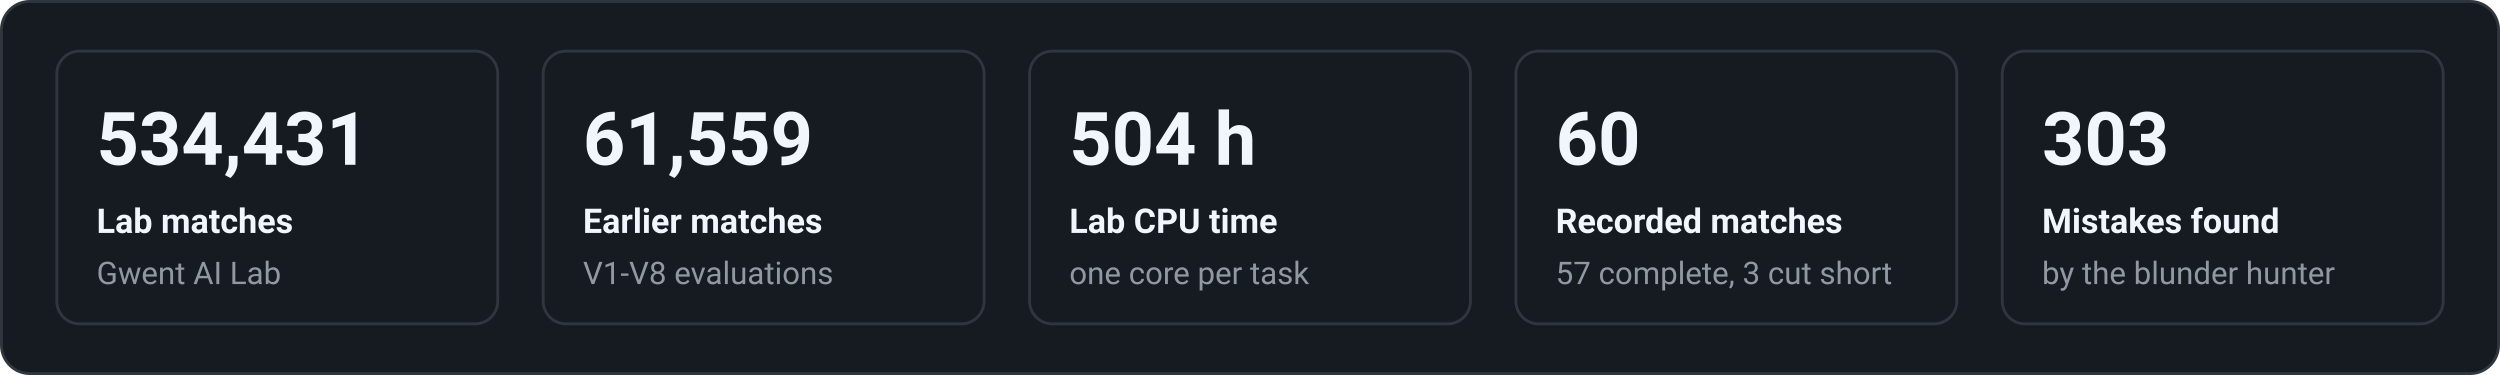
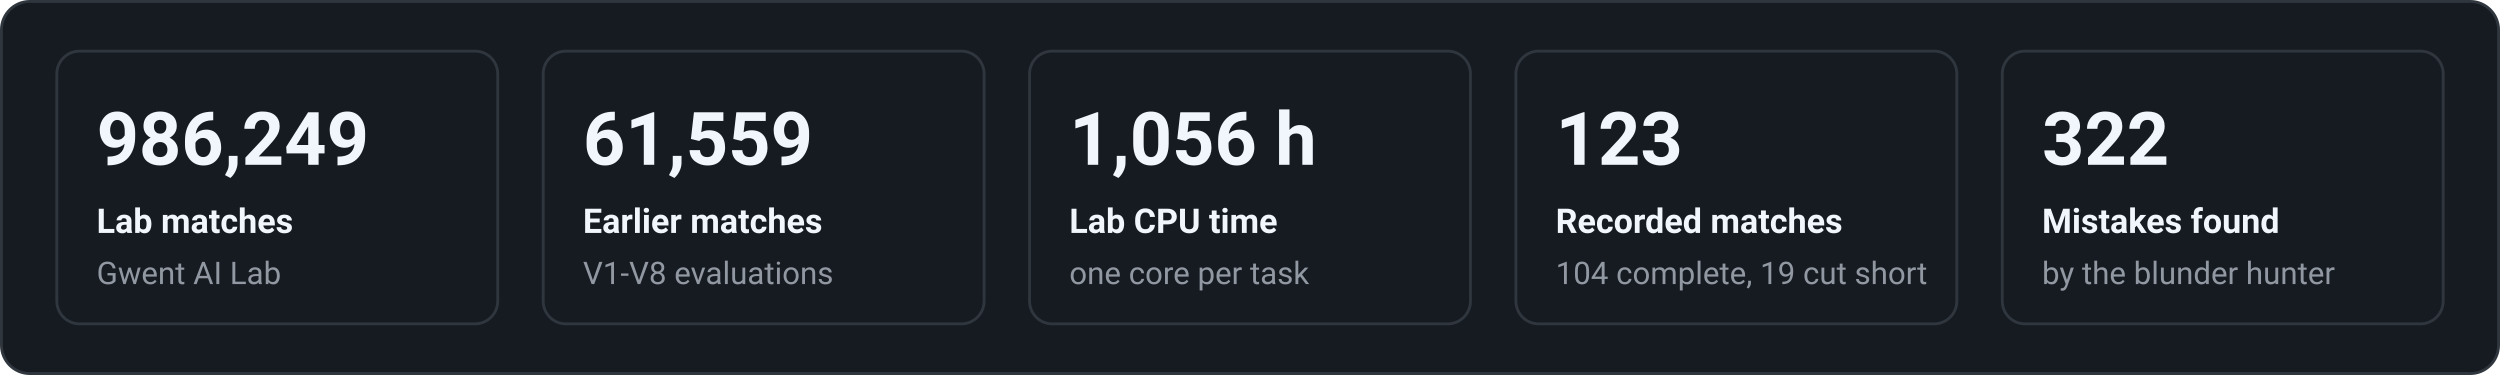
<svg xmlns="http://www.w3.org/2000/svg" width="880" height="132" viewBox="0 0 880 132" font-family="system-ui,-apple-system,'Segoe UI',Roboto,Helvetica,Arial,sans-serif" role="img" aria-label="Key figures">
  <rect x="0.5" y="0.5" width="879" height="131" rx="10" fill="#161b22" stroke="#30363d" />
  <rect x="20.0" y="18" width="155.2" height="96" rx="8" fill="none" stroke="#30363d" />
-   <text x="34.0" y="58.0" fill="#f0f6fc" font-size="26" font-weight="700" text-anchor="start">534,431</text>
+   <text x="34.0" y="58.0" fill="#f0f6fc" font-size="26" font-weight="700" text-anchor="start">986,249</text>
  <text x="34.0" y="82.0" fill="#f0f6fc" font-size="12" font-weight="600" text-anchor="start">Lab matches</text>
  <text x="34.0" y="100.0" fill="#9198a1" font-size="11" font-weight="400" text-anchor="start">Gwent AI Lab</text>
  <rect x="191.2" y="18" width="155.2" height="96" rx="8" fill="none" stroke="#30363d" />
  <text x="205.2" y="58.0" fill="#f0f6fc" font-size="26" font-weight="700" text-anchor="start">61,559</text>
  <text x="205.2" y="82.0" fill="#f0f6fc" font-size="12" font-weight="600" text-anchor="start">Earlier matches</text>
  <text x="205.2" y="100.0" fill="#9198a1" font-size="11" font-weight="400" text-anchor="start">V1-V8 evaluations</text>
  <rect x="362.4" y="18" width="155.2" height="96" rx="8" fill="none" stroke="#30363d" />
-   <text x="376.4" y="58.0" fill="#f0f6fc" font-size="26" font-weight="700" text-anchor="start">504 h</text>
+   <text x="376.4" y="58.0" fill="#f0f6fc" font-size="26" font-weight="700" text-anchor="start">1,056 h</text>
  <text x="376.4" y="82.0" fill="#f0f6fc" font-size="12" font-weight="600" text-anchor="start">Lab CPU time</text>
  <text x="376.4" y="100.0" fill="#9198a1" font-size="11" font-weight="400" text-anchor="start">one core per task</text>
  <rect x="533.6" y="18" width="155.2" height="96" rx="8" fill="none" stroke="#30363d" />
-   <text x="547.6" y="58.0" fill="#f0f6fc" font-size="26" font-weight="700" text-anchor="start">60</text>
+   <text x="547.6" y="58.0" fill="#f0f6fc" font-size="26" font-weight="700" text-anchor="start">123</text>
  <text x="547.6" y="82.0" fill="#f0f6fc" font-size="12" font-weight="600" text-anchor="start">Recorded matches</text>
-   <text x="547.6" y="100.0" fill="#9198a1" font-size="11" font-weight="400" text-anchor="start">57 complete, 3 cut short</text>
+   <text x="547.6" y="100.0" fill="#9198a1" font-size="11" font-weight="400" text-anchor="start">104 complete, 19 cut short</text>
  <rect x="704.8" y="18" width="155.2" height="96" rx="8" fill="none" stroke="#30363d" />
-   <text x="718.8" y="58.0" fill="#f0f6fc" font-size="26" font-weight="700" text-anchor="start">303</text>
+   <text x="718.8" y="58.0" fill="#f0f6fc" font-size="26" font-weight="700" text-anchor="start">322</text>
  <text x="718.8" y="82.0" fill="#f0f6fc" font-size="12" font-weight="600" text-anchor="start">Mistakes found</text>
  <text x="718.8" y="100.0" fill="#9198a1" font-size="11" font-weight="400" text-anchor="start">by the blunder hunter</text>
</svg>
